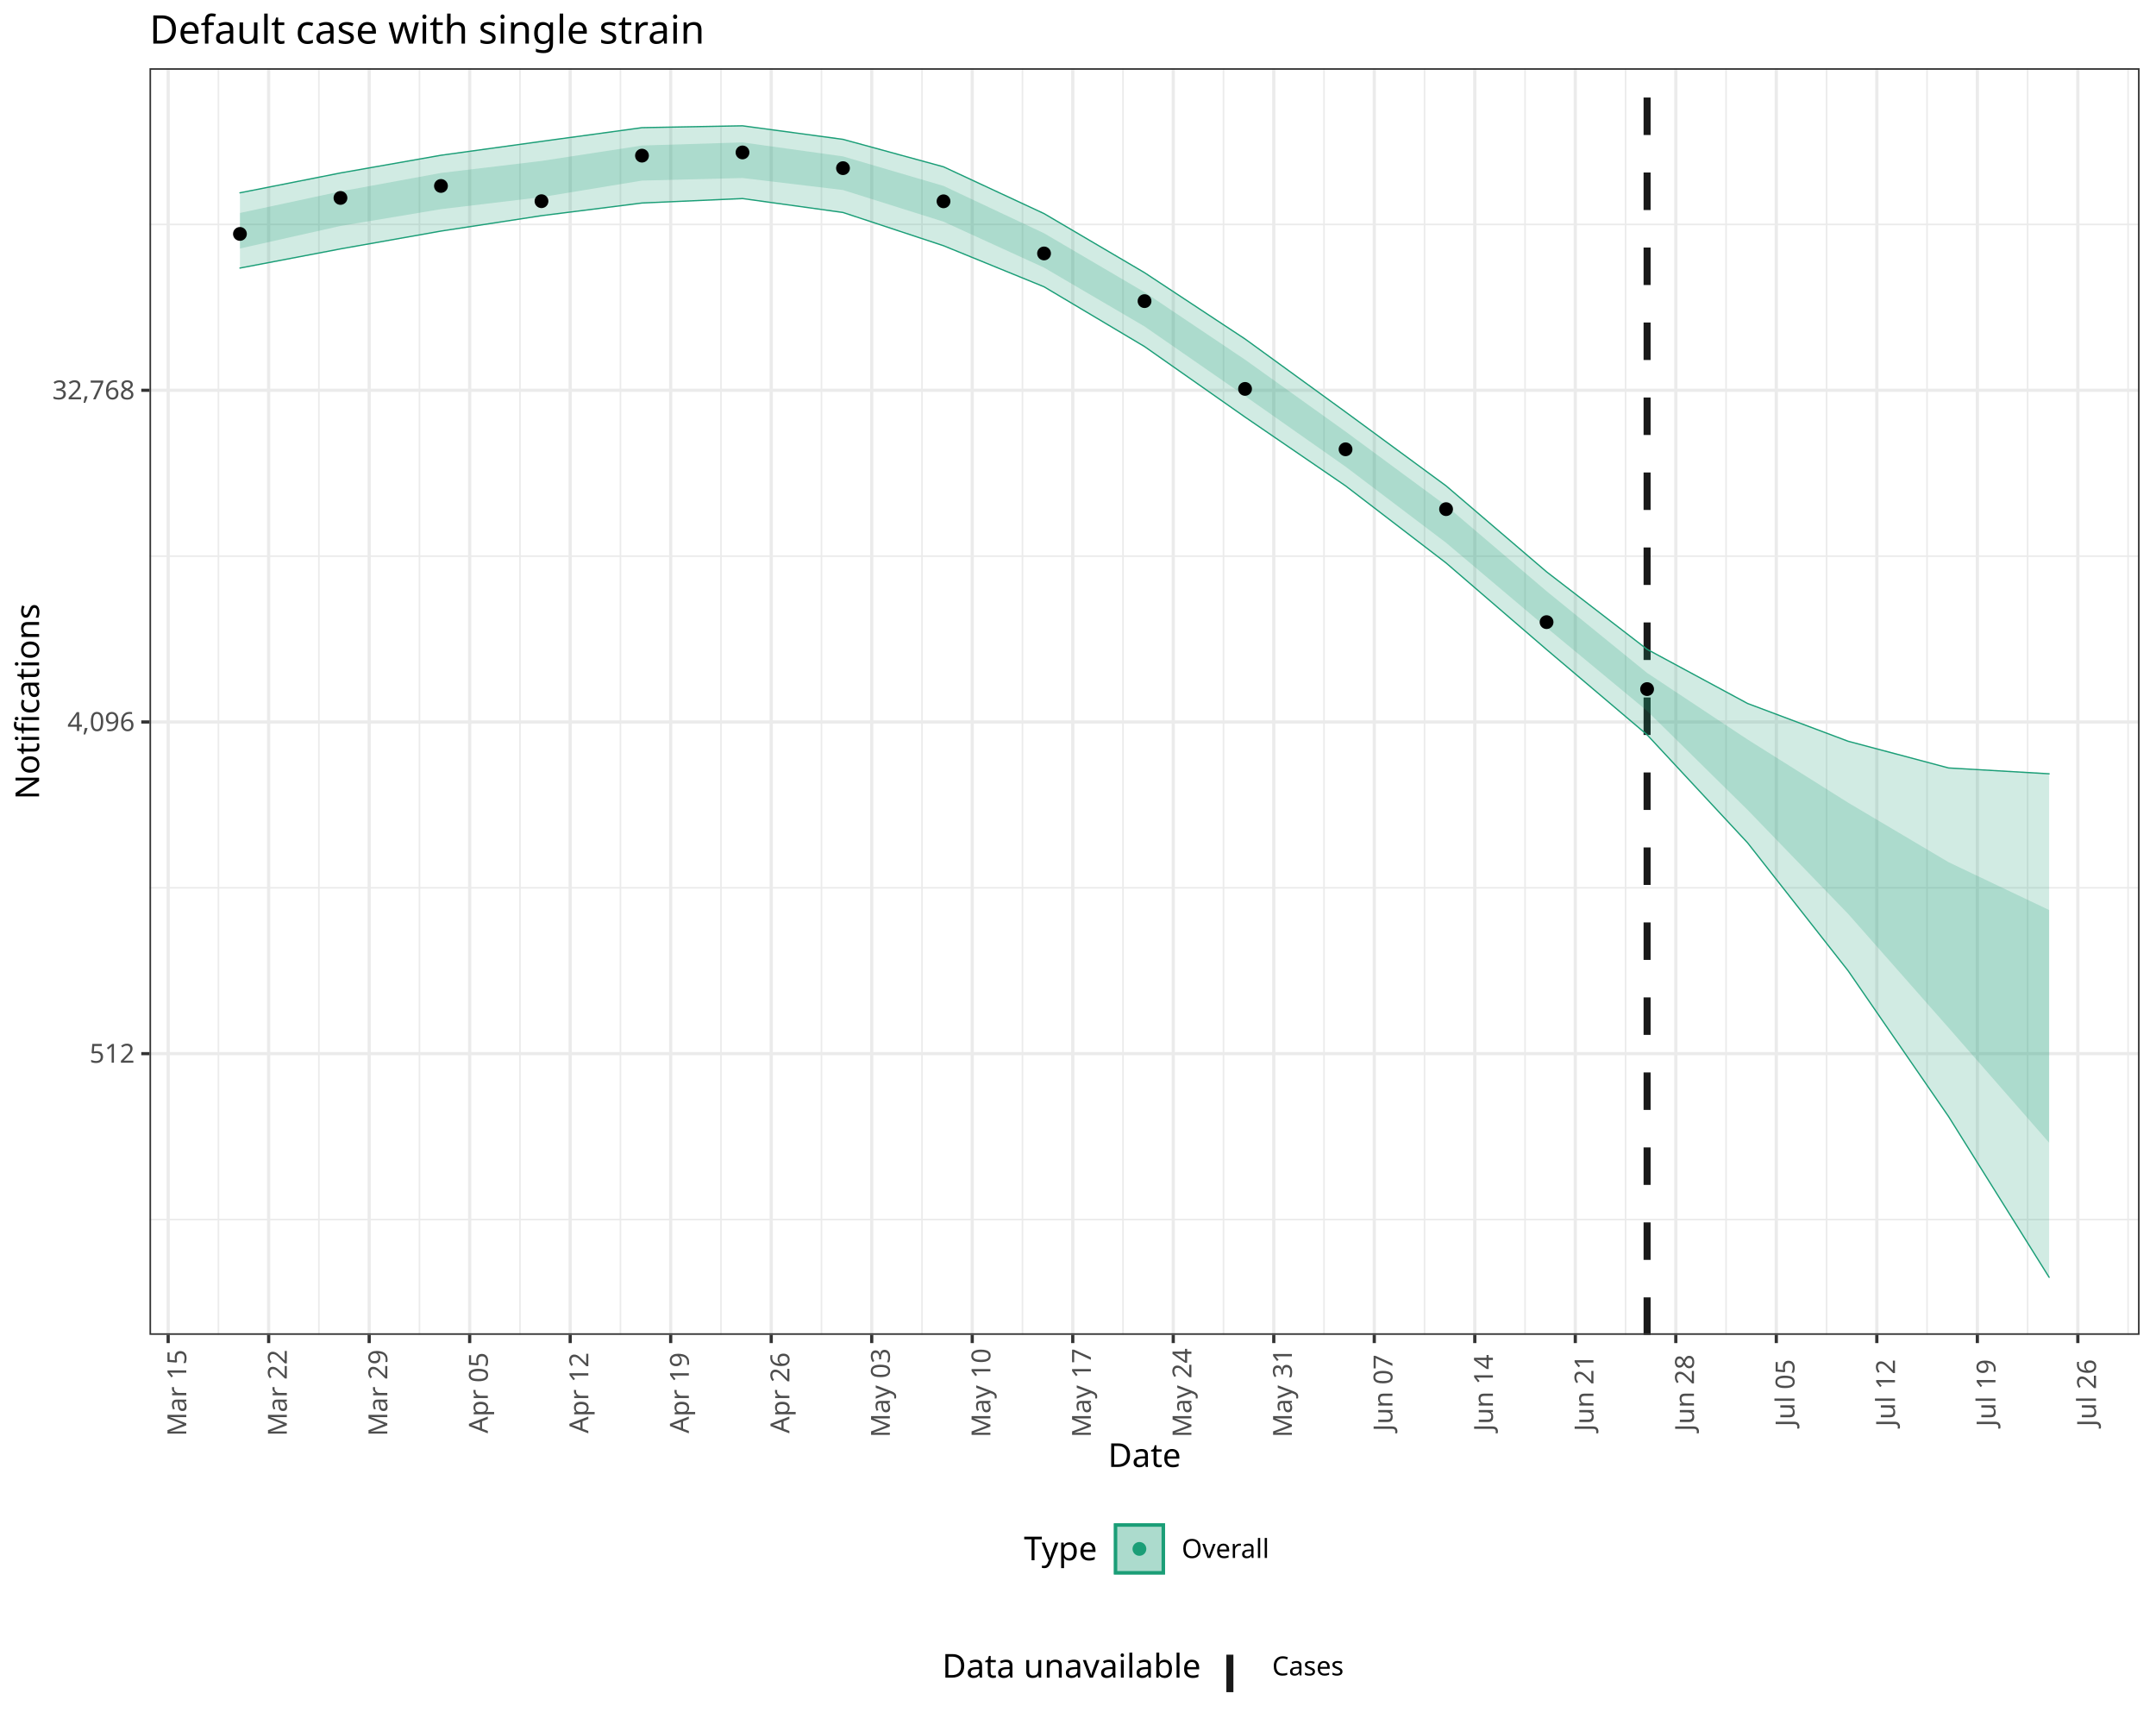
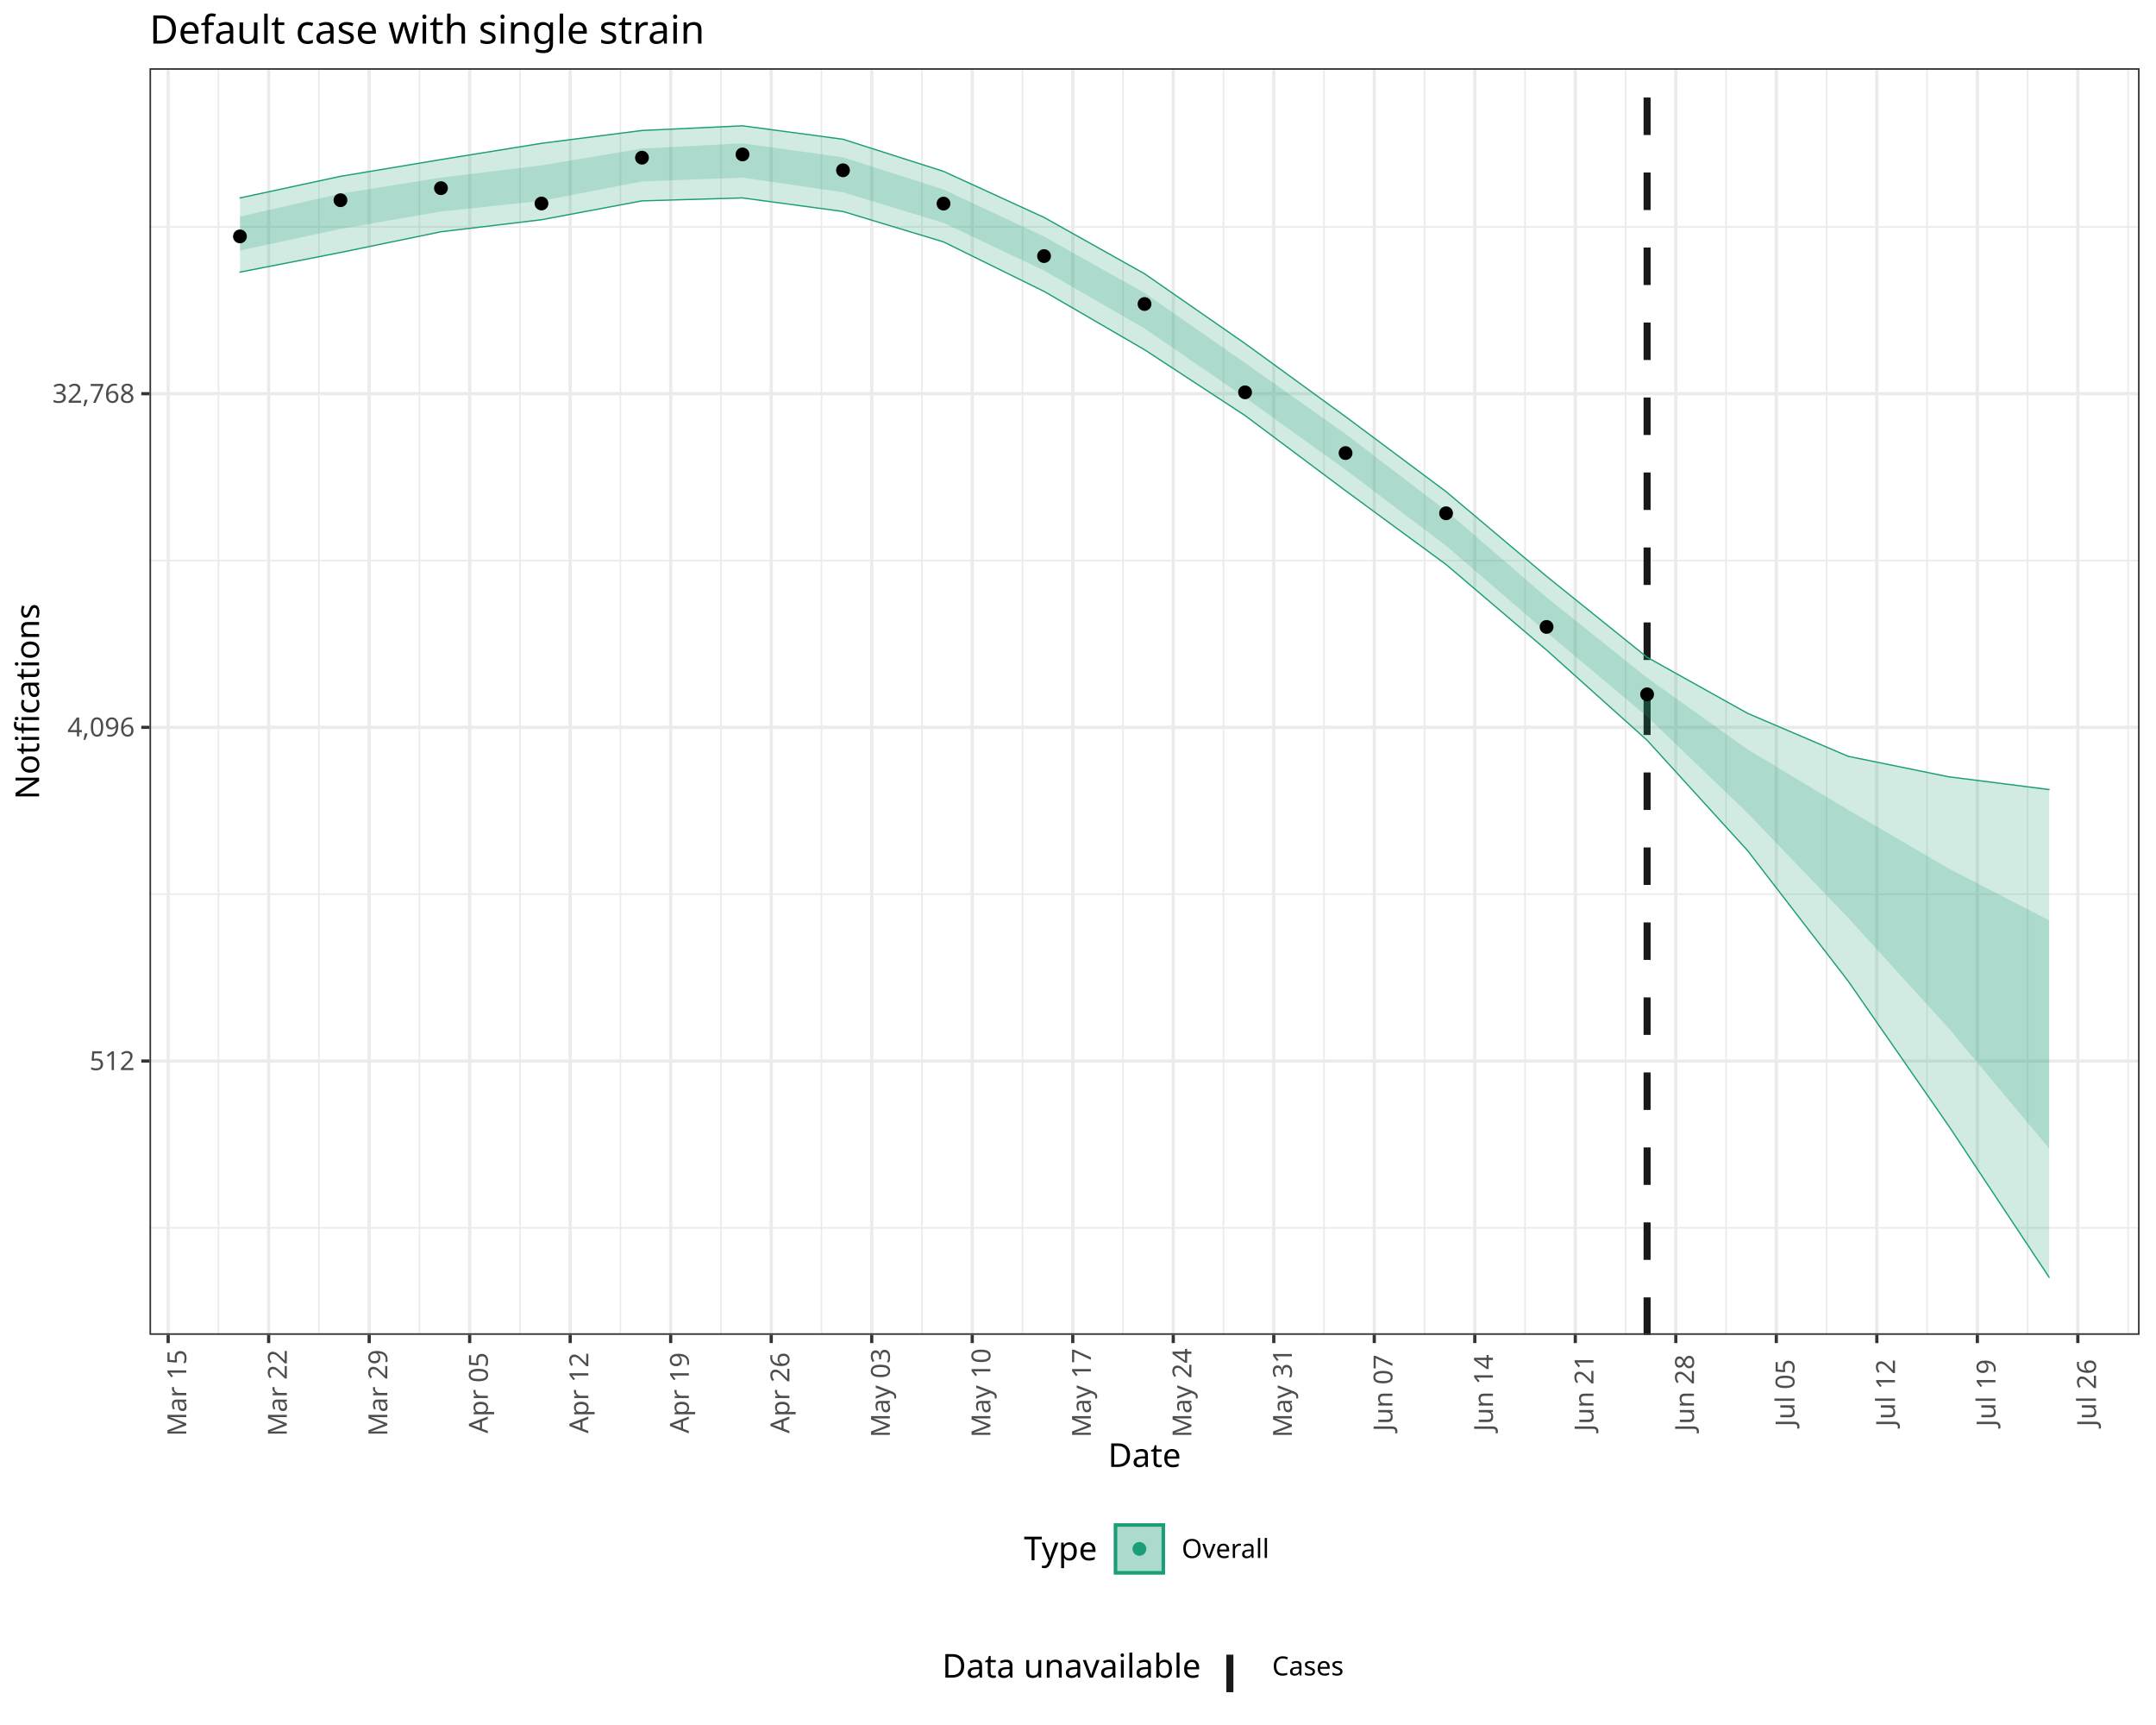
<svg xmlns="http://www.w3.org/2000/svg" class="svglite" data-engine-version="2.0" width="720.00pt" height="576.00pt" viewBox="0 0 720.00 576.00">
  <defs>
    <style type="text/css">
    .svglite line, .svglite polyline, .svglite polygon, .svglite path, .svglite rect, .svglite circle {
      fill: none;
      stroke: #000000;
      stroke-linecap: round;
      stroke-linejoin: round;
      stroke-miterlimit: 10.00;
    }
  </style>
  </defs>
  <rect width="100%" height="100%" style="stroke: none; fill: #FFFFFF;" />
  <defs>
    <clipPath id="cpMC4wMHw3MjAuMDB8MC4wMHw1NzYuMDA=">
      <rect x="0.00" y="0.00" width="720.00" height="576.00" />
    </clipPath>
  </defs>
  <g clip-path="url(#cpMC4wMHw3MjAuMDB8MC4wMHw1NzYuMDA=)">
    <rect x="0.00" y="0.00" width="720.00" height="576.00" style="stroke-width: 1.07; stroke: #FFFFFF; fill: #FFFFFF;" />
  </g>
  <defs>
    <clipPath id="cpNDkuOTJ8NzE0LjUyfDIyLjc4fDQ0NS43Mw==">
      <rect x="49.92" y="22.78" width="664.60" height="422.95" />
    </clipPath>
  </defs>
  <g clip-path="url(#cpNDkuOTJ8NzE0LjUyfDIyLjc4fDQ0NS43Mw==)">
    <rect x="49.92" y="22.78" width="664.60" height="422.95" style="stroke-width: 1.07; stroke: none; fill: #FFFFFF;" />
-     <polyline points="49.92,407.21 714.52,407.21 " style="stroke-width: 0.53; stroke: #EBEBEB; stroke-linecap: butt;" />
-     <polyline points="49.92,296.45 714.52,296.45 " style="stroke-width: 0.53; stroke: #EBEBEB; stroke-linecap: butt;" />
-     <polyline points="49.92,185.70 714.52,185.70 " style="stroke-width: 0.53; stroke: #EBEBEB; stroke-linecap: butt;" />
-     <polyline points="49.92,74.94 714.52,74.94 " style="stroke-width: 0.53; stroke: #EBEBEB; stroke-linecap: butt;" />
+     <polyline points="49.92,409.99 714.52,409.99 " style="stroke-width: 0.53; stroke: #EBEBEB; stroke-linecap: butt;" />
+     <polyline points="49.92,298.58 714.52,298.58 " style="stroke-width: 0.53; stroke: #EBEBEB; stroke-linecap: butt;" />
+     <polyline points="49.92,187.17 714.52,187.17 " style="stroke-width: 0.53; stroke: #EBEBEB; stroke-linecap: butt;" />
+     <polyline points="49.92,75.76 714.52,75.76 " style="stroke-width: 0.53; stroke: #EBEBEB; stroke-linecap: butt;" />
    <polyline points="72.94,445.73 72.94,22.78 " style="stroke-width: 0.53; stroke: #EBEBEB; stroke-linecap: butt;" />
    <polyline points="106.50,445.73 106.50,22.78 " style="stroke-width: 0.53; stroke: #EBEBEB; stroke-linecap: butt;" />
    <polyline points="140.07,445.73 140.07,22.78 " style="stroke-width: 0.53; stroke: #EBEBEB; stroke-linecap: butt;" />
    <polyline points="173.64,445.73 173.64,22.78 " style="stroke-width: 0.53; stroke: #EBEBEB; stroke-linecap: butt;" />
    <polyline points="207.20,445.73 207.20,22.78 " style="stroke-width: 0.53; stroke: #EBEBEB; stroke-linecap: butt;" />
    <polyline points="240.77,445.73 240.77,22.78 " style="stroke-width: 0.53; stroke: #EBEBEB; stroke-linecap: butt;" />
    <polyline points="274.33,445.73 274.33,22.78 " style="stroke-width: 0.53; stroke: #EBEBEB; stroke-linecap: butt;" />
    <polyline points="307.90,445.73 307.90,22.78 " style="stroke-width: 0.53; stroke: #EBEBEB; stroke-linecap: butt;" />
    <polyline points="341.46,445.73 341.46,22.78 " style="stroke-width: 0.53; stroke: #EBEBEB; stroke-linecap: butt;" />
    <polyline points="375.03,445.73 375.03,22.78 " style="stroke-width: 0.53; stroke: #EBEBEB; stroke-linecap: butt;" />
    <polyline points="408.59,445.73 408.59,22.78 " style="stroke-width: 0.53; stroke: #EBEBEB; stroke-linecap: butt;" />
    <polyline points="442.16,445.73 442.16,22.78 " style="stroke-width: 0.53; stroke: #EBEBEB; stroke-linecap: butt;" />
    <polyline points="475.73,445.73 475.73,22.78 " style="stroke-width: 0.53; stroke: #EBEBEB; stroke-linecap: butt;" />
    <polyline points="509.29,445.73 509.29,22.78 " style="stroke-width: 0.53; stroke: #EBEBEB; stroke-linecap: butt;" />
    <polyline points="542.86,445.73 542.86,22.78 " style="stroke-width: 0.53; stroke: #EBEBEB; stroke-linecap: butt;" />
    <polyline points="576.42,445.73 576.42,22.78 " style="stroke-width: 0.53; stroke: #EBEBEB; stroke-linecap: butt;" />
    <polyline points="609.99,445.73 609.99,22.78 " style="stroke-width: 0.53; stroke: #EBEBEB; stroke-linecap: butt;" />
    <polyline points="643.55,445.73 643.55,22.78 " style="stroke-width: 0.53; stroke: #EBEBEB; stroke-linecap: butt;" />
    <polyline points="677.12,445.73 677.12,22.78 " style="stroke-width: 0.53; stroke: #EBEBEB; stroke-linecap: butt;" />
    <polyline points="710.68,445.73 710.68,22.78 " style="stroke-width: 0.53; stroke: #EBEBEB; stroke-linecap: butt;" />
-     <polyline points="49.92,351.83 714.52,351.83 " style="stroke-width: 1.07; stroke: #EBEBEB; stroke-linecap: butt;" />
-     <polyline points="49.92,241.08 714.52,241.08 " style="stroke-width: 1.07; stroke: #EBEBEB; stroke-linecap: butt;" />
-     <polyline points="49.92,130.32 714.52,130.32 " style="stroke-width: 1.07; stroke: #EBEBEB; stroke-linecap: butt;" />
+     <polyline points="49.92,354.29 714.52,354.29 " style="stroke-width: 1.07; stroke: #EBEBEB; stroke-linecap: butt;" />
+     <polyline points="49.92,242.87 714.52,242.87 " style="stroke-width: 1.07; stroke: #EBEBEB; stroke-linecap: butt;" />
+     <polyline points="49.92,131.46 714.52,131.46 " style="stroke-width: 1.07; stroke: #EBEBEB; stroke-linecap: butt;" />
    <polyline points="56.16,445.73 56.16,22.78 " style="stroke-width: 1.07; stroke: #EBEBEB; stroke-linecap: butt;" />
    <polyline points="89.72,445.73 89.72,22.78 " style="stroke-width: 1.07; stroke: #EBEBEB; stroke-linecap: butt;" />
    <polyline points="123.29,445.73 123.29,22.78 " style="stroke-width: 1.07; stroke: #EBEBEB; stroke-linecap: butt;" />
    <polyline points="156.85,445.73 156.85,22.78 " style="stroke-width: 1.07; stroke: #EBEBEB; stroke-linecap: butt;" />
    <polyline points="190.42,445.73 190.42,22.78 " style="stroke-width: 1.07; stroke: #EBEBEB; stroke-linecap: butt;" />
    <polyline points="223.98,445.73 223.98,22.78 " style="stroke-width: 1.07; stroke: #EBEBEB; stroke-linecap: butt;" />
    <polyline points="257.55,445.73 257.55,22.78 " style="stroke-width: 1.07; stroke: #EBEBEB; stroke-linecap: butt;" />
    <polyline points="291.11,445.73 291.11,22.78 " style="stroke-width: 1.07; stroke: #EBEBEB; stroke-linecap: butt;" />
    <polyline points="324.68,445.73 324.68,22.78 " style="stroke-width: 1.07; stroke: #EBEBEB; stroke-linecap: butt;" />
    <polyline points="358.25,445.73 358.25,22.78 " style="stroke-width: 1.07; stroke: #EBEBEB; stroke-linecap: butt;" />
    <polyline points="391.81,445.73 391.81,22.78 " style="stroke-width: 1.07; stroke: #EBEBEB; stroke-linecap: butt;" />
    <polyline points="425.38,445.73 425.38,22.78 " style="stroke-width: 1.07; stroke: #EBEBEB; stroke-linecap: butt;" />
    <polyline points="458.94,445.73 458.94,22.78 " style="stroke-width: 1.07; stroke: #EBEBEB; stroke-linecap: butt;" />
    <polyline points="492.51,445.73 492.51,22.78 " style="stroke-width: 1.07; stroke: #EBEBEB; stroke-linecap: butt;" />
    <polyline points="526.07,445.73 526.07,22.78 " style="stroke-width: 1.07; stroke: #EBEBEB; stroke-linecap: butt;" />
    <polyline points="559.64,445.73 559.64,22.78 " style="stroke-width: 1.07; stroke: #EBEBEB; stroke-linecap: butt;" />
    <polyline points="593.20,445.73 593.20,22.78 " style="stroke-width: 1.07; stroke: #EBEBEB; stroke-linecap: butt;" />
    <polyline points="626.77,445.73 626.77,22.78 " style="stroke-width: 1.07; stroke: #EBEBEB; stroke-linecap: butt;" />
    <polyline points="660.34,445.73 660.34,22.78 " style="stroke-width: 1.07; stroke: #EBEBEB; stroke-linecap: butt;" />
    <polyline points="693.90,445.73 693.90,22.78 " style="stroke-width: 1.07; stroke: #EBEBEB; stroke-linecap: butt;" />
    <line x1="550.05" y1="445.73" x2="550.05" y2="22.78" style="stroke-width: 2.35; stroke: #000000; stroke-opacity: 0.90; stroke-dasharray: 12.52,12.52; stroke-linecap: butt;" />
-     <polygon points="80.13,64.38 113.70,57.75 147.26,51.84 180.83,47.21 214.39,42.63 247.96,42.01 281.52,46.53 315.09,55.70 348.66,71.32 382.22,91.05 415.79,113.19 449.35,137.57 482.92,162.23 516.48,190.94 550.05,216.81 583.61,234.90 617.18,247.51 650.75,256.43 684.31,258.38 684.31,426.51 650.75,372.86 617.18,324.15 583.61,281.43 550.05,245.35 516.48,216.89 482.92,187.98 449.35,162.23 415.79,139.27 382.22,115.72 348.66,95.76 315.09,82.05 281.52,70.95 247.96,66.30 214.39,67.79 180.83,72.02 147.26,77.16 113.70,83.11 80.13,89.51 " style="stroke-width: 0.00; stroke: none; fill: #1B9E77; fill-opacity: 0.20;" />
-     <polyline points="80.13,64.38 113.70,57.75 147.26,51.84 180.83,47.21 214.39,42.63 247.96,42.01 281.52,46.53 315.09,55.70 348.66,71.32 382.22,91.05 415.79,113.19 449.35,137.57 482.92,162.23 516.48,190.94 550.05,216.81 583.61,234.90 617.18,247.51 650.75,256.43 684.31,258.38 " style="stroke-width: 0.43; stroke: #1B9E77;" />
-     <polyline points="684.31,426.51 650.75,372.86 617.18,324.15 583.61,281.43 550.05,245.35 516.48,216.89 482.92,187.98 449.35,162.23 415.79,139.27 382.22,115.72 348.66,95.76 315.09,82.05 281.52,70.95 247.96,66.30 214.39,67.79 180.83,72.02 147.26,77.16 113.70,83.11 80.13,89.51 " style="stroke-width: 0.43; stroke: #1B9E77;" />
-     <polygon points="80.13,71.11 113.70,63.92 147.26,57.75 180.83,53.74 214.39,48.59 247.96,47.55 281.52,52.22 315.09,62.08 348.66,77.88 382.22,97.57 415.79,120.10 449.35,144.10 482.92,168.84 516.48,197.40 550.05,224.70 583.61,246.93 617.18,268.02 650.75,287.91 684.31,303.87 684.31,381.56 650.75,343.21 617.18,305.15 583.61,270.44 550.05,237.38 516.48,209.57 482.92,181.23 449.35,155.82 415.79,132.25 382.22,109.00 348.66,89.36 315.09,74.02 281.52,63.45 247.96,59.44 214.39,60.30 180.83,65.82 147.26,69.84 113.70,75.45 80.13,82.98 " style="stroke-width: 0.00; stroke: none; fill: #1B9E77; fill-opacity: 0.20;" />
-     <polyline points="80.13,71.11 113.70,63.92 147.26,57.75 180.83,53.74 214.39,48.59 247.96,47.55 281.52,52.22 315.09,62.08 348.66,77.88 382.22,97.57 415.79,120.10 449.35,144.10 482.92,168.84 516.48,197.40 550.05,224.70 583.61,246.93 617.18,268.02 650.75,287.91 684.31,303.87 " style="stroke-width: 1.07; stroke: none;" />
-     <polyline points="684.31,381.56 650.75,343.21 617.18,305.15 583.61,270.44 550.05,237.38 516.48,209.57 482.92,181.23 449.35,155.82 415.79,132.25 382.22,109.00 348.66,89.36 315.09,74.02 281.52,63.45 247.96,59.44 214.39,60.30 180.83,65.82 147.26,69.84 113.70,75.45 80.13,82.98 " style="stroke-width: 1.07; stroke: none;" />
-     <circle cx="80.13" cy="78.11" r="1.95" style="stroke-width: 0.71; fill: #000000;" />
-     <circle cx="113.70" cy="66.09" r="1.95" style="stroke-width: 0.71; fill: #000000;" />
-     <circle cx="147.26" cy="62.09" r="1.95" style="stroke-width: 0.71; fill: #000000;" />
-     <circle cx="180.83" cy="67.18" r="1.95" style="stroke-width: 0.71; fill: #000000;" />
-     <circle cx="214.39" cy="51.97" r="1.95" style="stroke-width: 0.71; fill: #000000;" />
-     <circle cx="247.96" cy="50.90" r="1.95" style="stroke-width: 0.71; fill: #000000;" />
-     <circle cx="281.52" cy="56.15" r="1.95" style="stroke-width: 0.71; fill: #000000;" />
-     <circle cx="315.09" cy="67.22" r="1.95" style="stroke-width: 0.71; fill: #000000;" />
-     <circle cx="348.66" cy="84.63" r="1.95" style="stroke-width: 0.71; fill: #000000;" />
-     <circle cx="382.22" cy="100.55" r="1.95" style="stroke-width: 0.71; fill: #000000;" />
-     <circle cx="415.79" cy="129.86" r="1.95" style="stroke-width: 0.71; fill: #000000;" />
-     <circle cx="449.35" cy="150.03" r="1.95" style="stroke-width: 0.71; fill: #000000;" />
-     <circle cx="482.92" cy="170.01" r="1.95" style="stroke-width: 0.71; fill: #000000;" />
-     <circle cx="516.48" cy="207.74" r="1.95" style="stroke-width: 0.71; fill: #000000;" />
-     <circle cx="550.05" cy="230.10" r="1.95" style="stroke-width: 0.71; fill: #000000;" />
+     <polygon points="80.13,66.09 113.70,58.88 147.26,53.28 180.83,47.86 214.39,43.57 247.96,42.01 281.52,46.50 315.09,57.22 348.66,72.60 382.22,91.41 415.79,114.71 449.35,139.13 482.92,164.16 516.48,192.44 550.05,219.47 583.61,238.19 617.18,252.54 650.75,259.38 684.31,263.64 684.31,426.51 650.75,375.91 617.18,327.57 583.61,284.03 550.05,247.18 516.48,217.07 482.92,188.50 449.35,163.86 415.79,138.75 382.22,116.78 348.66,97.30 315.09,80.77 281.52,70.62 247.96,66.09 214.39,67.07 180.83,73.37 147.26,77.39 113.70,84.31 80.13,90.87 " style="stroke-width: 0.00; stroke: none; fill: #1B9E77; fill-opacity: 0.20;" />
+     <polyline points="80.13,66.09 113.70,58.88 147.26,53.28 180.83,47.86 214.39,43.57 247.96,42.01 281.52,46.50 315.09,57.22 348.66,72.60 382.22,91.41 415.79,114.71 449.35,139.13 482.92,164.16 516.48,192.44 550.05,219.47 583.61,238.19 617.18,252.54 650.75,259.38 684.31,263.64 " style="stroke-width: 0.43; stroke: #1B9E77;" />
+     <polyline points="684.31,426.51 650.75,375.91 617.18,327.57 583.61,284.03 550.05,247.18 516.48,217.07 482.92,188.50 449.35,163.86 415.79,138.75 382.22,116.78 348.66,97.30 315.09,80.77 281.52,70.62 247.96,66.09 214.39,67.07 180.83,73.37 147.26,77.39 113.70,84.31 80.13,90.87 " style="stroke-width: 0.43; stroke: #1B9E77;" />
+     <polygon points="80.13,72.33 113.70,64.66 147.26,59.30 180.83,55.21 214.39,49.60 247.96,47.86 281.52,52.52 315.09,63.27 348.66,78.96 382.22,97.82 415.79,121.18 449.35,144.90 482.92,170.54 516.48,199.46 550.05,226.31 583.61,250.24 617.18,270.41 650.75,289.99 684.31,307.33 684.31,383.47 650.75,343.35 617.18,306.46 583.61,271.51 550.05,239.28 516.48,211.11 482.92,182.25 449.35,156.85 415.79,132.73 382.22,109.69 348.66,90.34 315.09,74.43 281.52,64.20 247.96,59.30 214.39,60.59 180.83,67.07 147.26,70.62 113.70,76.44 80.13,83.64 " style="stroke-width: 0.00; stroke: none; fill: #1B9E77; fill-opacity: 0.20;" />
+     <polyline points="80.13,72.33 113.70,64.66 147.26,59.30 180.83,55.21 214.39,49.60 247.96,47.86 281.52,52.52 315.09,63.27 348.66,78.96 382.22,97.82 415.79,121.18 449.35,144.90 482.92,170.54 516.48,199.46 550.05,226.31 583.61,250.24 617.18,270.41 650.75,289.99 684.31,307.33 " style="stroke-width: 1.07; stroke: none;" />
+     <polyline points="684.31,383.47 650.75,343.35 617.18,306.46 583.61,271.51 550.05,239.28 516.48,211.11 482.92,182.25 449.35,156.85 415.79,132.73 382.22,109.69 348.66,90.34 315.09,74.43 281.52,64.20 247.96,59.30 214.39,60.59 180.83,67.07 147.26,70.62 113.70,76.44 80.13,83.64 " style="stroke-width: 1.07; stroke: none;" />
+     <circle cx="80.13" cy="78.94" r="1.95" style="stroke-width: 0.71; fill: #000000;" />
+     <circle cx="113.70" cy="66.85" r="1.95" style="stroke-width: 0.71; fill: #000000;" />
+     <circle cx="147.26" cy="62.83" r="1.95" style="stroke-width: 0.71; fill: #000000;" />
+     <circle cx="180.83" cy="67.95" r="1.95" style="stroke-width: 0.71; fill: #000000;" />
+     <circle cx="214.39" cy="52.65" r="1.95" style="stroke-width: 0.71; fill: #000000;" />
+     <circle cx="247.96" cy="51.57" r="1.95" style="stroke-width: 0.71; fill: #000000;" />
+     <circle cx="281.52" cy="56.86" r="1.95" style="stroke-width: 0.71; fill: #000000;" />
+     <circle cx="315.09" cy="67.99" r="1.95" style="stroke-width: 0.71; fill: #000000;" />
+     <circle cx="348.66" cy="85.51" r="1.95" style="stroke-width: 0.71; fill: #000000;" />
+     <circle cx="382.22" cy="101.51" r="1.95" style="stroke-width: 0.71; fill: #000000;" />
+     <circle cx="415.79" cy="131.00" r="1.95" style="stroke-width: 0.71; fill: #000000;" />
+     <circle cx="449.35" cy="151.29" r="1.95" style="stroke-width: 0.71; fill: #000000;" />
+     <circle cx="482.92" cy="171.39" r="1.95" style="stroke-width: 0.71; fill: #000000;" />
+     <circle cx="516.48" cy="209.34" r="1.95" style="stroke-width: 0.71; fill: #000000;" />
+     <circle cx="550.05" cy="231.84" r="1.95" style="stroke-width: 0.71; fill: #000000;" />
    <rect x="49.92" y="22.78" width="664.60" height="422.95" style="stroke-width: 1.07; stroke: #333333;" />
  </g>
  <g clip-path="url(#cpMC4wMHw3MjAuMDB8MC4wMHw1NzYuMDA=)">
-     <text x="44.99" y="354.86" text-anchor="end" style="font-size: 8.80px; fill: #4D4D4D; font-family: sans;" textLength="14.68px" lengthAdjust="spacingAndGlyphs">512</text>
-     <text x="44.99" y="244.10" text-anchor="end" style="font-size: 8.80px; fill: #4D4D4D; font-family: sans;" textLength="22.02px" lengthAdjust="spacingAndGlyphs">4,096</text>
-     <text x="44.99" y="133.35" text-anchor="end" style="font-size: 8.80px; fill: #4D4D4D; font-family: sans;" textLength="26.92px" lengthAdjust="spacingAndGlyphs">32,768</text>
-     <polyline points="47.18,351.83 49.92,351.83 " style="stroke-width: 1.07; stroke: #333333; stroke-linecap: butt;" />
-     <polyline points="47.18,241.08 49.92,241.08 " style="stroke-width: 1.07; stroke: #333333; stroke-linecap: butt;" />
-     <polyline points="47.18,130.32 49.92,130.32 " style="stroke-width: 1.07; stroke: #333333; stroke-linecap: butt;" />
+     <text x="44.99" y="357.32" text-anchor="end" style="font-size: 8.80px; fill: #4D4D4D; font-family: sans;" textLength="14.68px" lengthAdjust="spacingAndGlyphs">512</text>
+     <text x="44.99" y="245.90" text-anchor="end" style="font-size: 8.80px; fill: #4D4D4D; font-family: sans;" textLength="22.02px" lengthAdjust="spacingAndGlyphs">4,096</text>
+     <text x="44.99" y="134.49" text-anchor="end" style="font-size: 8.80px; fill: #4D4D4D; font-family: sans;" textLength="26.92px" lengthAdjust="spacingAndGlyphs">32,768</text>
+     <polyline points="47.18,354.29 49.92,354.29 " style="stroke-width: 1.07; stroke: #333333; stroke-linecap: butt;" />
+     <polyline points="47.18,242.87 49.92,242.87 " style="stroke-width: 1.07; stroke: #333333; stroke-linecap: butt;" />
+     <polyline points="47.18,131.46 49.92,131.46 " style="stroke-width: 1.07; stroke: #333333; stroke-linecap: butt;" />
    <polyline points="56.16,448.47 56.16,445.73 " style="stroke-width: 1.07; stroke: #333333; stroke-linecap: butt;" />
    <polyline points="89.72,448.47 89.72,445.73 " style="stroke-width: 1.07; stroke: #333333; stroke-linecap: butt;" />
    <polyline points="123.29,448.47 123.29,445.73 " style="stroke-width: 1.07; stroke: #333333; stroke-linecap: butt;" />
    <polyline points="156.85,448.47 156.85,445.73 " style="stroke-width: 1.07; stroke: #333333; stroke-linecap: butt;" />
    <polyline points="190.42,448.47 190.42,445.73 " style="stroke-width: 1.07; stroke: #333333; stroke-linecap: butt;" />
    <polyline points="223.98,448.47 223.98,445.73 " style="stroke-width: 1.07; stroke: #333333; stroke-linecap: butt;" />
    <polyline points="257.55,448.47 257.55,445.73 " style="stroke-width: 1.07; stroke: #333333; stroke-linecap: butt;" />
    <polyline points="291.11,448.47 291.11,445.73 " style="stroke-width: 1.07; stroke: #333333; stroke-linecap: butt;" />
    <polyline points="324.68,448.47 324.68,445.73 " style="stroke-width: 1.07; stroke: #333333; stroke-linecap: butt;" />
    <polyline points="358.25,448.47 358.25,445.73 " style="stroke-width: 1.07; stroke: #333333; stroke-linecap: butt;" />
    <polyline points="391.81,448.47 391.81,445.73 " style="stroke-width: 1.07; stroke: #333333; stroke-linecap: butt;" />
    <polyline points="425.38,448.47 425.38,445.73 " style="stroke-width: 1.07; stroke: #333333; stroke-linecap: butt;" />
    <polyline points="458.94,448.47 458.94,445.73 " style="stroke-width: 1.07; stroke: #333333; stroke-linecap: butt;" />
    <polyline points="492.51,448.47 492.51,445.73 " style="stroke-width: 1.07; stroke: #333333; stroke-linecap: butt;" />
    <polyline points="526.07,448.47 526.07,445.73 " style="stroke-width: 1.07; stroke: #333333; stroke-linecap: butt;" />
    <polyline points="559.64,448.47 559.64,445.73 " style="stroke-width: 1.07; stroke: #333333; stroke-linecap: butt;" />
    <polyline points="593.20,448.47 593.20,445.73 " style="stroke-width: 1.07; stroke: #333333; stroke-linecap: butt;" />
    <polyline points="626.77,448.47 626.77,445.73 " style="stroke-width: 1.07; stroke: #333333; stroke-linecap: butt;" />
    <polyline points="660.34,448.47 660.34,445.73 " style="stroke-width: 1.07; stroke: #333333; stroke-linecap: butt;" />
    <polyline points="693.90,448.47 693.90,445.73 " style="stroke-width: 1.07; stroke: #333333; stroke-linecap: butt;" />
    <text transform="translate(62.21,465.10) rotate(-90)" text-anchor="middle" style="font-size: 8.80px; fill: #4D4D4D; font-family: sans;" textLength="27.39px" lengthAdjust="spacingAndGlyphs">Mar 15</text>
    <text transform="translate(95.78,465.10) rotate(-90)" text-anchor="middle" style="font-size: 8.80px; fill: #4D4D4D; font-family: sans;" textLength="27.39px" lengthAdjust="spacingAndGlyphs">Mar 22</text>
    <text transform="translate(129.34,465.10) rotate(-90)" text-anchor="middle" style="font-size: 8.80px; fill: #4D4D4D; font-family: sans;" textLength="27.39px" lengthAdjust="spacingAndGlyphs">Mar 29</text>
    <text transform="translate(162.91,465.10) rotate(-90)" text-anchor="middle" style="font-size: 8.80px; fill: #4D4D4D; font-family: sans;" textLength="25.93px" lengthAdjust="spacingAndGlyphs">Apr 05</text>
    <text transform="translate(196.47,465.10) rotate(-90)" text-anchor="middle" style="font-size: 8.80px; fill: #4D4D4D; font-family: sans;" textLength="25.93px" lengthAdjust="spacingAndGlyphs">Apr 12</text>
    <text transform="translate(230.04,465.10) rotate(-90)" text-anchor="middle" style="font-size: 8.80px; fill: #4D4D4D; font-family: sans;" textLength="25.93px" lengthAdjust="spacingAndGlyphs">Apr 19</text>
    <text transform="translate(263.61,465.10) rotate(-90)" text-anchor="middle" style="font-size: 8.80px; fill: #4D4D4D; font-family: sans;" textLength="25.93px" lengthAdjust="spacingAndGlyphs">Apr 26</text>
    <text transform="translate(297.17,465.10) rotate(-90)" text-anchor="middle" style="font-size: 8.80px; fill: #4D4D4D; font-family: sans;" textLength="28.87px" lengthAdjust="spacingAndGlyphs">May 03</text>
    <text transform="translate(330.74,465.10) rotate(-90)" text-anchor="middle" style="font-size: 8.80px; fill: #4D4D4D; font-family: sans;" textLength="28.87px" lengthAdjust="spacingAndGlyphs">May 10</text>
    <text transform="translate(364.30,465.10) rotate(-90)" text-anchor="middle" style="font-size: 8.80px; fill: #4D4D4D; font-family: sans;" textLength="28.87px" lengthAdjust="spacingAndGlyphs">May 17</text>
    <text transform="translate(397.87,465.10) rotate(-90)" text-anchor="middle" style="font-size: 8.80px; fill: #4D4D4D; font-family: sans;" textLength="28.87px" lengthAdjust="spacingAndGlyphs">May 24</text>
    <text transform="translate(431.43,465.10) rotate(-90)" text-anchor="middle" style="font-size: 8.80px; fill: #4D4D4D; font-family: sans;" textLength="28.87px" lengthAdjust="spacingAndGlyphs">May 31</text>
    <text transform="translate(465.00,465.10) rotate(-90)" text-anchor="middle" style="font-size: 8.80px; fill: #4D4D4D; font-family: sans;" textLength="26.43px" lengthAdjust="spacingAndGlyphs">Jun 07</text>
    <text transform="translate(498.56,465.10) rotate(-90)" text-anchor="middle" style="font-size: 8.80px; fill: #4D4D4D; font-family: sans;" textLength="26.43px" lengthAdjust="spacingAndGlyphs">Jun 14</text>
    <text transform="translate(532.13,465.10) rotate(-90)" text-anchor="middle" style="font-size: 8.80px; fill: #4D4D4D; font-family: sans;" textLength="26.43px" lengthAdjust="spacingAndGlyphs">Jun 21</text>
    <text transform="translate(565.70,465.10) rotate(-90)" text-anchor="middle" style="font-size: 8.80px; fill: #4D4D4D; font-family: sans;" textLength="26.43px" lengthAdjust="spacingAndGlyphs">Jun 28</text>
    <text transform="translate(599.26,465.10) rotate(-90)" text-anchor="middle" style="font-size: 8.80px; fill: #4D4D4D; font-family: sans;" textLength="23.49px" lengthAdjust="spacingAndGlyphs">Jul 05</text>
    <text transform="translate(632.83,465.10) rotate(-90)" text-anchor="middle" style="font-size: 8.80px; fill: #4D4D4D; font-family: sans;" textLength="23.49px" lengthAdjust="spacingAndGlyphs">Jul 12</text>
    <text transform="translate(666.39,465.10) rotate(-90)" text-anchor="middle" style="font-size: 8.80px; fill: #4D4D4D; font-family: sans;" textLength="23.49px" lengthAdjust="spacingAndGlyphs">Jul 19</text>
    <text transform="translate(699.96,465.10) rotate(-90)" text-anchor="middle" style="font-size: 8.80px; fill: #4D4D4D; font-family: sans;" textLength="23.49px" lengthAdjust="spacingAndGlyphs">Jul 26</text>
    <text x="382.22" y="489.84" text-anchor="middle" style="font-size: 11.00px; font-family: sans;" textLength="23.24px" lengthAdjust="spacingAndGlyphs">Date</text>
    <text transform="translate(13.05,234.26) rotate(-90)" text-anchor="middle" style="font-size: 11.00px; font-family: sans;" textLength="59.92px" lengthAdjust="spacingAndGlyphs">Notifications</text>
    <rect x="336.45" y="503.08" width="91.54" height="28.24" style="stroke-width: 1.07; stroke: none; fill: #FFFFFF;" />
    <text x="341.93" y="520.99" style="font-size: 11.00px; font-family: sans;" textLength="24.46px" lengthAdjust="spacingAndGlyphs">Type</text>
    <rect x="371.87" y="508.56" width="17.28" height="17.28" style="stroke-width: 1.07; stroke: none; fill: #FFFFFF;" />
    <rect x="372.16" y="508.85" width="16.71" height="16.71" style="stroke-width: 0.43; stroke: #1B9E77; stroke-linecap: square; stroke-linejoin: miter; fill: #1B9E77; fill-opacity: 0.20;" />
    <rect x="372.58" y="509.27" width="15.86" height="15.86" style="stroke-width: 1.07; stroke: #1B9E77; stroke-linecap: square; stroke-linejoin: miter; fill: #1B9E77; fill-opacity: 0.20;" />
    <circle cx="380.51" cy="517.20" r="1.95" style="stroke-width: 0.71; stroke: #1B9E77; fill: #1B9E77;" />
    <text x="394.63" y="520.23" style="font-size: 8.80px; font-family: sans;" textLength="27.88px" lengthAdjust="spacingAndGlyphs">Overall</text>
    <rect x="309.17" y="542.28" width="146.10" height="28.24" style="stroke-width: 1.07; stroke: none; fill: #FFFFFF;" />
    <text x="314.65" y="560.19" style="font-size: 11.00px; font-family: sans;" textLength="81.95px" lengthAdjust="spacingAndGlyphs">Data unavailable</text>
    <rect x="402.08" y="547.76" width="17.28" height="17.28" style="stroke-width: 1.07; stroke: none; fill: #FFFFFF;" />
    <line x1="410.72" y1="565.04" x2="410.72" y2="547.76" style="stroke-width: 2.35; stroke: #000000; stroke-opacity: 0.90; stroke-dasharray: 12.52,12.52; stroke-linecap: butt;" />
    <text x="424.84" y="559.43" style="font-size: 8.80px; font-family: sans;" textLength="24.95px" lengthAdjust="spacingAndGlyphs">Cases</text>
    <text x="49.92" y="14.56" style="font-size: 13.20px; font-family: sans;" textLength="174.64px" lengthAdjust="spacingAndGlyphs">Default case with single strain</text>
  </g>
</svg>
